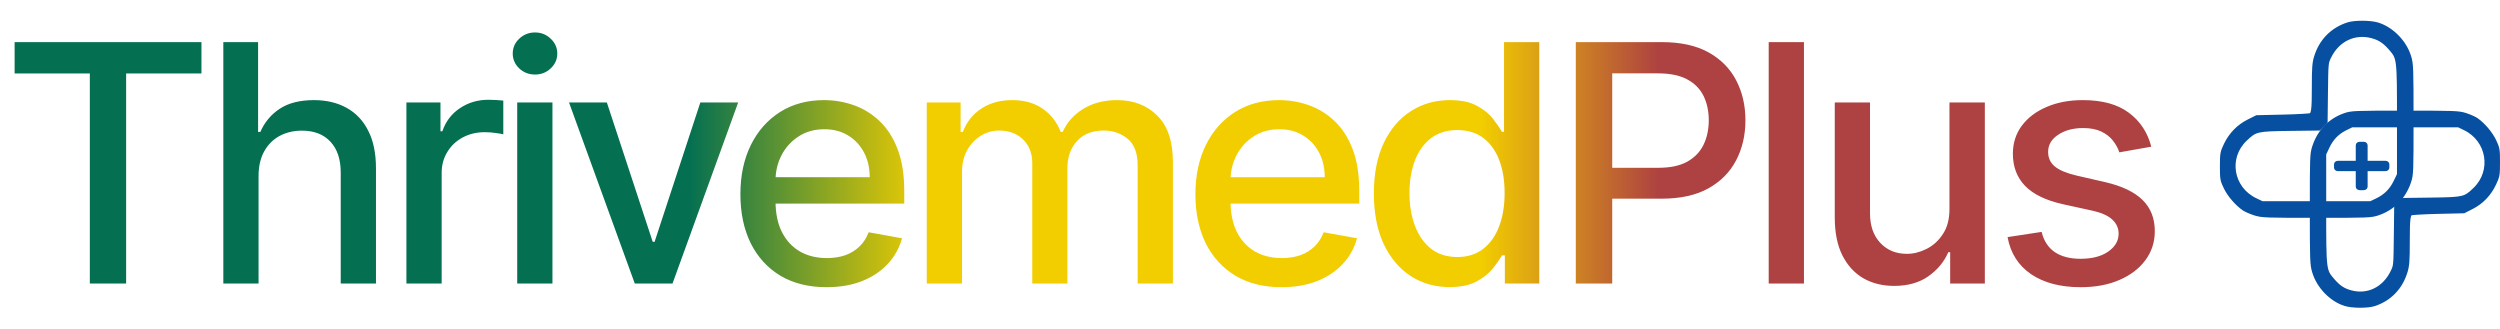
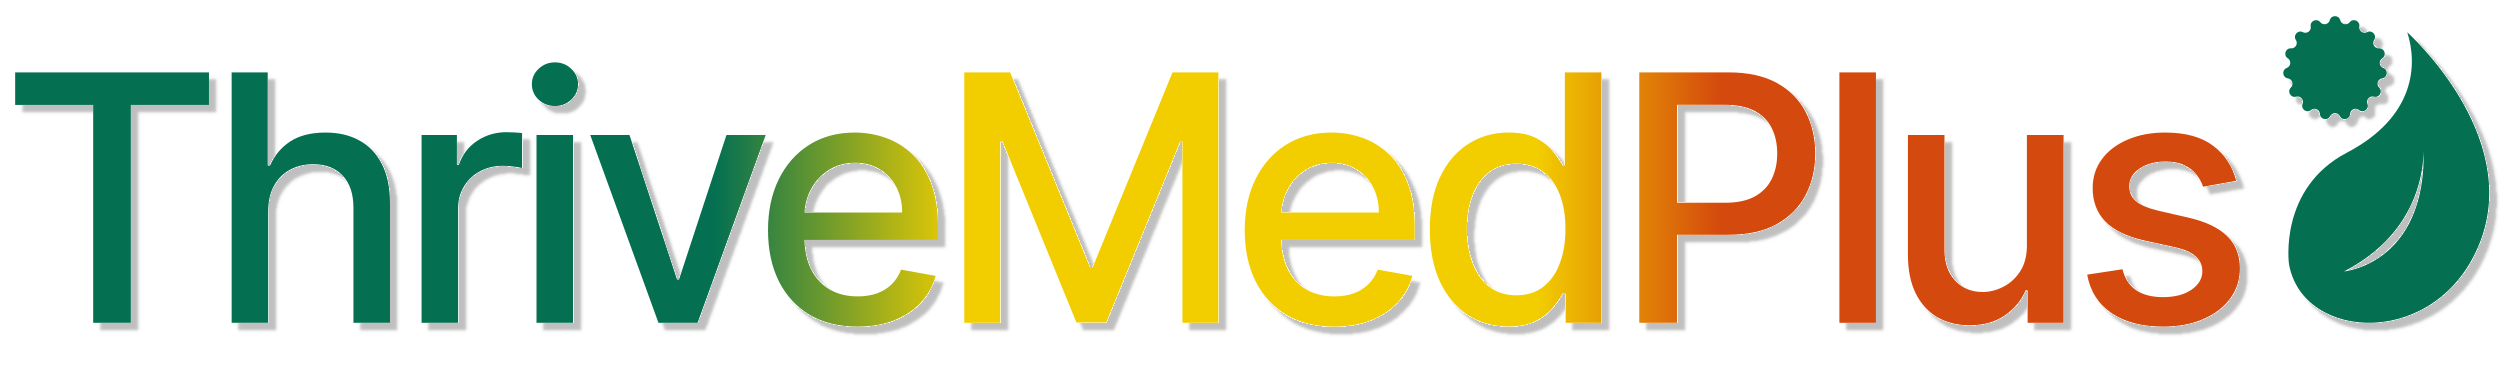
- <svg xmlns="http://www.w3.org/2000/svg" width="723" height="95" viewBox="0 0 723 95" fill="none">
-   <path d="M4.227 21.25V12.182H58.261V21.25H36.477V82H25.977V21.25H4.227ZM74.777 50.909V82H64.584V12.182H74.64V38.159H75.288C76.515 35.341 78.39 33.102 80.913 31.443C83.436 29.784 86.731 28.954 90.799 28.954C94.39 28.954 97.527 29.693 100.209 31.171C102.913 32.648 105.004 34.852 106.481 37.784C107.981 40.693 108.731 44.33 108.731 48.693V82H98.538V49.92C98.538 46.08 97.549 43.102 95.572 40.989C93.595 38.852 90.845 37.784 87.322 37.784C84.913 37.784 82.754 38.295 80.845 39.318C78.959 40.341 77.47 41.841 76.379 43.818C75.311 45.773 74.777 48.136 74.777 50.909ZM117.534 82V29.636H127.386V37.955H127.931C128.886 35.136 130.568 32.92 132.977 31.307C135.409 29.671 138.159 28.852 141.227 28.852C141.863 28.852 142.613 28.875 143.477 28.921C144.363 28.966 145.056 29.023 145.556 29.091V38.841C145.147 38.727 144.42 38.602 143.374 38.466C142.329 38.307 141.284 38.227 140.238 38.227C137.829 38.227 135.681 38.739 133.795 39.761C131.931 40.761 130.454 42.159 129.363 43.955C128.272 45.727 127.727 47.75 127.727 50.023V82H117.534ZM149.577 82V29.636H159.77V82H149.577ZM154.725 21.557C152.952 21.557 151.43 20.966 150.157 19.784C148.907 18.579 148.282 17.148 148.282 15.489C148.282 13.807 148.907 12.375 150.157 11.193C151.43 9.989 152.952 9.386 154.725 9.386C156.498 9.386 158.009 9.989 159.259 11.193C160.532 12.375 161.168 13.807 161.168 15.489C161.168 17.148 160.532 18.579 159.259 19.784C158.009 20.966 156.498 21.557 154.725 21.557ZM213.479 29.636L194.49 82H183.581L164.559 29.636H175.502L188.763 69.932H189.309L202.536 29.636H213.479ZM239.045 83.057C233.886 83.057 229.443 81.954 225.716 79.75C222.011 77.523 219.148 74.398 217.125 70.375C215.125 66.329 214.125 61.591 214.125 56.159C214.125 50.795 215.125 46.068 217.125 41.977C219.148 37.886 221.966 34.693 225.58 32.398C229.216 30.102 233.466 28.954 238.33 28.954C241.284 28.954 244.148 29.443 246.92 30.421C249.693 31.398 252.182 32.932 254.386 35.023C256.591 37.114 258.33 39.83 259.602 43.17C260.875 46.489 261.511 50.523 261.511 55.273V58.886H219.886V51.25H251.523C251.523 48.568 250.977 46.193 249.886 44.125C248.795 42.034 247.261 40.386 245.284 39.182C243.33 37.977 241.034 37.375 238.398 37.375C235.534 37.375 233.034 38.08 230.898 39.489C228.784 40.875 227.148 42.693 225.989 44.943C224.852 47.17 224.284 49.591 224.284 52.205V58.17C224.284 61.67 224.898 64.648 226.125 67.102C227.375 69.557 229.114 71.432 231.341 72.727C233.568 74 236.17 74.636 239.148 74.636C241.08 74.636 242.841 74.364 244.432 73.818C246.023 73.25 247.398 72.409 248.557 71.296C249.716 70.182 250.602 68.807 251.216 67.171L260.864 68.909C260.091 71.75 258.705 74.239 256.705 76.375C254.727 78.489 252.239 80.136 249.239 81.318C246.261 82.477 242.864 83.057 239.045 83.057ZM268.021 82V29.636H277.805V38.159H278.453C279.544 35.273 281.328 33.023 283.805 31.409C286.282 29.773 289.248 28.954 292.703 28.954C296.203 28.954 299.135 29.773 301.498 31.409C303.885 33.045 305.646 35.295 306.782 38.159H307.328C308.578 35.364 310.566 33.136 313.294 31.477C316.021 29.796 319.271 28.954 323.044 28.954C327.794 28.954 331.669 30.443 334.669 33.42C337.691 36.398 339.203 40.886 339.203 46.886V82H329.01V47.841C329.01 44.295 328.044 41.727 326.112 40.136C324.18 38.545 321.873 37.75 319.191 37.75C315.873 37.75 313.294 38.773 311.453 40.818C309.612 42.841 308.691 45.443 308.691 48.625V82H298.532V47.193C298.532 44.352 297.646 42.068 295.873 40.341C294.101 38.614 291.794 37.75 288.953 37.75C287.021 37.75 285.237 38.261 283.601 39.284C281.987 40.284 280.68 41.682 279.68 43.477C278.703 45.273 278.214 47.352 278.214 49.716V82H268.021ZM370.633 83.057C365.474 83.057 361.031 81.954 357.303 79.75C353.599 77.523 350.735 74.398 348.712 70.375C346.712 66.329 345.712 61.591 345.712 56.159C345.712 50.795 346.712 46.068 348.712 41.977C350.735 37.886 353.553 34.693 357.167 32.398C360.803 30.102 365.053 28.954 369.917 28.954C372.872 28.954 375.735 29.443 378.508 30.421C381.281 31.398 383.769 32.932 385.974 35.023C388.178 37.114 389.917 39.83 391.19 43.17C392.462 46.489 393.099 50.523 393.099 55.273V58.886H351.474V51.25H383.11C383.11 48.568 382.565 46.193 381.474 44.125C380.383 42.034 378.849 40.386 376.872 39.182C374.917 37.977 372.622 37.375 369.985 37.375C367.122 37.375 364.622 38.08 362.485 39.489C360.372 40.875 358.735 42.693 357.576 44.943C356.44 47.17 355.872 49.591 355.872 52.205V58.17C355.872 61.67 356.485 64.648 357.712 67.102C358.962 69.557 360.701 71.432 362.928 72.727C365.156 74 367.758 74.636 370.735 74.636C372.667 74.636 374.428 74.364 376.019 73.818C377.61 73.25 378.985 72.409 380.144 71.296C381.303 70.182 382.19 68.807 382.803 67.171L392.451 68.909C391.678 71.75 390.292 74.239 388.292 76.375C386.315 78.489 383.826 80.136 380.826 81.318C377.849 82.477 374.451 83.057 370.633 83.057ZM419.211 83.023C414.984 83.023 411.211 81.943 407.893 79.784C404.597 77.602 402.006 74.5 400.12 70.477C398.256 66.432 397.324 61.58 397.324 55.92C397.324 50.261 398.268 45.42 400.154 41.398C402.063 37.375 404.677 34.295 407.995 32.159C411.313 30.023 415.074 28.954 419.279 28.954C422.529 28.954 425.143 29.5 427.12 30.591C429.12 31.659 430.665 32.909 431.756 34.341C432.87 35.773 433.734 37.034 434.347 38.125H434.961V12.182H445.154V82H435.199V73.852H434.347C433.734 74.966 432.847 76.239 431.688 77.671C430.552 79.102 428.984 80.352 426.984 81.421C424.984 82.489 422.393 83.023 419.211 83.023ZM421.461 74.329C424.393 74.329 426.87 73.557 428.893 72.011C430.938 70.443 432.484 68.273 433.529 65.5C434.597 62.727 435.131 59.5 435.131 55.818C435.131 52.182 434.609 49 433.563 46.273C432.518 43.545 430.984 41.42 428.961 39.898C426.938 38.375 424.438 37.614 421.461 37.614C418.393 37.614 415.836 38.409 413.79 40C411.745 41.591 410.199 43.761 409.154 46.511C408.131 49.261 407.62 52.364 407.62 55.818C407.62 59.318 408.143 62.466 409.188 65.261C410.234 68.057 411.779 70.273 413.824 71.909C415.893 73.523 418.438 74.329 421.461 74.329ZM455.72 82V12.182H480.607C486.039 12.182 490.539 13.171 494.107 15.148C497.675 17.125 500.345 19.829 502.118 23.261C503.891 26.671 504.777 30.511 504.777 34.784C504.777 39.08 503.88 42.943 502.084 46.375C500.311 49.784 497.63 52.489 494.039 54.489C490.47 56.466 485.982 57.455 480.573 57.455H463.459V48.523H479.618C483.05 48.523 485.834 47.932 487.97 46.75C490.107 45.545 491.675 43.909 492.675 41.841C493.675 39.773 494.175 37.42 494.175 34.784C494.175 32.148 493.675 29.807 492.675 27.761C491.675 25.716 490.095 24.114 487.936 22.954C485.8 21.796 482.982 21.216 479.482 21.216H466.255V82H455.72ZM521.702 12.182V82H511.509V12.182H521.702ZM563.785 60.284V29.636H574.013V82H563.99V72.932H563.444C562.24 75.727 560.308 78.057 557.649 79.921C555.013 81.761 551.728 82.682 547.797 82.682C544.433 82.682 541.456 81.943 538.865 80.466C536.297 78.966 534.274 76.75 532.797 73.818C531.342 70.886 530.615 67.261 530.615 62.943V29.636H540.808V61.716C540.808 65.284 541.797 68.125 543.774 70.239C545.751 72.352 548.319 73.409 551.478 73.409C553.388 73.409 555.285 72.932 557.172 71.977C559.081 71.023 560.66 69.579 561.91 67.648C563.183 65.716 563.808 63.261 563.785 60.284ZM622.147 42.42L612.909 44.057C612.522 42.875 611.909 41.75 611.068 40.682C610.249 39.614 609.136 38.739 607.727 38.057C606.318 37.375 604.556 37.034 602.443 37.034C599.556 37.034 597.147 37.682 595.215 38.977C593.284 40.25 592.318 41.898 592.318 43.92C592.318 45.67 592.965 47.08 594.261 48.148C595.556 49.216 597.647 50.091 600.534 50.773L608.852 52.682C613.67 53.795 617.261 55.511 619.624 57.83C621.988 60.148 623.17 63.159 623.17 66.864C623.17 70 622.261 72.796 620.443 75.25C618.647 77.682 616.136 79.591 612.909 80.977C609.704 82.364 605.988 83.057 601.761 83.057C595.897 83.057 591.113 81.807 587.409 79.307C583.704 76.784 581.431 73.204 580.59 68.568L590.443 67.068C591.056 69.636 592.318 71.579 594.227 72.898C596.136 74.193 598.624 74.841 601.693 74.841C605.034 74.841 607.704 74.148 609.704 72.761C611.704 71.352 612.704 69.636 612.704 67.614C612.704 65.977 612.09 64.602 610.863 63.489C609.659 62.375 607.806 61.534 605.306 60.966L596.443 59.023C591.556 57.909 587.943 56.136 585.602 53.705C583.284 51.273 582.124 48.193 582.124 44.466C582.124 41.375 582.988 38.67 584.715 36.352C586.443 34.034 588.829 32.227 591.874 30.932C594.92 29.614 598.409 28.954 602.34 28.954C607.999 28.954 612.454 30.182 615.704 32.636C618.954 35.068 621.102 38.33 622.147 42.42Z" fill="url(#paint0_linear_232_126)" />
-   <path d="M683.254 6.5C684.85 6.507 686.51 6.663 687.574 6.984C691.726 8.238 695.515 12.095 696.813 16.368C697.142 17.448 697.312 18.255 697.4 20.659C697.488 23.045 697.498 27.045 697.5 34.518C697.502 42.118 697.496 46.109 697.407 48.445C697.317 50.804 697.14 51.524 696.792 52.573C695.312 57.039 692.133 60.286 687.762 61.783C686.739 62.133 686.02 62.311 683.687 62.402C681.375 62.493 677.433 62.5 669.952 62.5C662.616 62.5 658.664 62.49 656.305 62.402C653.929 62.314 653.125 62.145 652.095 61.818C650.941 61.452 649.516 60.842 648.922 60.44C646.891 59.064 644.651 56.475 643.593 54.277C643.096 53.246 642.805 52.599 642.655 51.737C642.509 50.9 642.499 49.87 642.5 48.074C642.501 46.274 642.513 45.244 642.663 44.4C642.817 43.535 643.114 42.877 643.622 41.817C645.072 38.797 647.334 36.476 650.27 35.006L652.542 33.868L652.642 33.818L652.754 33.815L660.265 33.643C662.326 33.595 664.265 33.52 665.728 33.437C666.459 33.395 667.068 33.352 667.512 33.31C667.734 33.288 667.91 33.268 668.036 33.249C668.099 33.239 668.145 33.231 668.175 33.225C668.178 33.224 668.18 33.222 668.183 33.222C668.348 33.139 668.465 33.04 668.566 32.858C668.683 32.648 668.79 32.31 668.872 31.727C669.037 30.558 669.081 28.601 669.081 25.206C669.081 19.695 669.177 18.24 669.722 16.461C671.156 11.777 674.431 8.435 679.051 6.95C680.037 6.633 681.662 6.493 683.254 6.5ZM685.996 10.566C680.961 9.204 676.114 11.505 673.693 16.465C673.468 16.926 673.317 17.237 673.203 17.588C673.091 17.933 673.01 18.333 672.95 18.956C672.828 20.223 672.801 22.324 672.748 26.593L672.643 35.109L672.64 35.31L672.499 35.454L671.688 36.278L670.876 37.103L670.731 37.25L670.525 37.253L662.146 37.36C657.323 37.422 654.874 37.483 653.245 37.87C651.687 38.24 650.893 38.903 649.391 40.332C643.863 45.587 645.35 54.477 652.345 57.801L654.199 58.682H685.614L687.346 57.856C689.822 56.676 691.507 55.004 692.694 52.553L693.708 50.46V34.654C693.708 25.578 693.71 21.117 693.378 18.531C693.214 17.254 692.973 16.476 692.631 15.841C692.37 15.356 692.042 14.938 691.604 14.431L691.128 13.888C689.466 12.006 688.114 11.139 685.996 10.566Z" fill="url(#paint1_linear_232_126)" stroke="#0750A1" />
-   <path d="M682.492 88.5C680.925 88.493 679.293 88.338 678.246 88.016C674.165 86.76 670.447 82.9 669.173 78.63C668.851 77.551 668.685 76.743 668.598 74.34C668.511 71.954 668.502 67.955 668.5 60.482C668.498 52.881 668.504 48.891 668.592 46.555C668.68 44.196 668.853 43.477 669.194 42.429C670.646 37.965 673.766 34.717 678.062 33.218C679.067 32.867 679.775 32.689 682.066 32.598C684.336 32.507 688.205 32.5 695.547 32.5C702.747 32.5 706.626 32.51 708.942 32.598C711.275 32.686 712.066 32.855 713.079 33.183C714.212 33.549 715.611 34.16 716.196 34.563C718.191 35.94 720.389 38.529 721.428 40.727C721.915 41.758 722.2 42.404 722.348 43.264C722.491 44.101 722.501 45.13 722.5 46.926C722.499 48.727 722.487 49.755 722.34 50.598C722.189 51.462 721.899 52.12 721.399 53.18C719.977 56.199 717.756 58.521 714.872 59.992L712.643 61.13L712.541 61.182L712.427 61.185L705.055 61.357C703.032 61.405 701.129 61.48 699.694 61.563C698.976 61.605 698.379 61.648 697.944 61.69C697.726 61.712 697.554 61.732 697.431 61.751C697.369 61.761 697.324 61.769 697.295 61.775C697.292 61.776 697.29 61.778 697.288 61.778C697.129 61.859 697.016 61.957 696.917 62.138C696.802 62.348 696.697 62.688 696.616 63.272C696.454 64.441 696.411 66.399 696.411 69.794C696.411 75.305 696.318 76.758 695.783 78.536C694.377 83.217 691.162 86.562 686.622 88.049C685.651 88.367 684.055 88.507 682.492 88.5ZM679.805 84.434C684.735 85.793 689.489 83.501 691.865 78.538C692.086 78.077 692.234 77.766 692.346 77.414C692.456 77.069 692.537 76.668 692.596 76.045C692.715 74.777 692.742 72.675 692.794 68.407L692.897 59.891L692.899 59.692L693.037 59.55L694.631 57.899L694.775 57.75L694.983 57.747L703.207 57.64C707.943 57.578 710.344 57.516 711.94 57.13C713.465 56.761 714.242 56.1 715.718 54.671C721.146 49.412 719.68 40.519 712.82 37.198L711.002 36.318L680.178 36.318L678.483 37.142L678.037 37.368C675.851 38.532 674.328 40.144 673.235 42.443L672.24 44.536L672.24 60.346C672.24 69.421 672.239 73.883 672.564 76.47C672.725 77.747 672.962 78.526 673.298 79.162C673.64 79.809 674.098 80.336 674.773 81.115C676.405 82.996 677.73 83.862 679.805 84.434Z" fill="url(#paint2_linear_232_126)" stroke="#0750A1" />
-   <path d="M682.429 41.5H683.571C683.991 41.5 684.214 41.785 684.214 42V47H689.857C690.277 47 690.5 47.285 690.5 47.5V48.5C690.5 48.715 690.277 49 689.857 49H684.214V54C684.214 54.215 683.991 54.5 683.571 54.5H682.429C682.009 54.5 681.786 54.215 681.786 54V49H676.143C675.723 49 675.5 48.715 675.5 48.5V47.5C675.5 47.285 675.723 47 676.143 47H681.786V42C681.786 41.785 682.009 41.5 682.429 41.5Z" fill="#0750A1" stroke="#0750A1" />
+ <svg xmlns="http://www.w3.org/2000/svg" width="697" height="103" viewBox="0 0 697 103" fill="none">
+   <g filter="url(#filter0_d_232_126)">
+     <path d="M4.227 29.25V20.182H58.261V29.25H36.477V90H25.977V29.25H4.227ZM74.777 58.909V90H64.584V20.182H74.64V46.159H75.288C76.515 43.341 78.39 41.102 80.913 39.443C83.436 37.784 86.731 36.955 90.799 36.955C94.39 36.955 97.527 37.693 100.209 39.171C102.913 40.648 105.004 42.852 106.481 45.784C107.981 48.693 108.731 52.33 108.731 56.693V90H98.538V57.921C98.538 54.08 97.549 51.102 95.572 48.989C93.595 46.852 90.845 45.784 87.322 45.784C84.913 45.784 82.754 46.296 80.845 47.318C78.959 48.341 77.47 49.841 76.379 51.818C75.311 53.773 74.777 56.136 74.777 58.909ZM117.534 90V37.636H127.386V45.955H127.931C128.886 43.136 130.568 40.921 132.977 39.307C135.409 37.671 138.159 36.852 141.227 36.852C141.863 36.852 142.613 36.875 143.477 36.921C144.363 36.966 145.056 37.023 145.556 37.091V46.841C145.147 46.727 144.42 46.602 143.374 46.466C142.329 46.307 141.284 46.227 140.238 46.227C137.829 46.227 135.681 46.739 133.795 47.761C131.931 48.761 130.454 50.159 129.363 51.955C128.272 53.727 127.727 55.75 127.727 58.023V90H117.534ZM149.577 90V37.636H159.77V90H149.577ZM154.725 29.557C152.952 29.557 151.43 28.966 150.157 27.784C148.907 26.58 148.282 25.148 148.282 23.489C148.282 21.807 148.907 20.375 150.157 19.193C151.43 17.989 152.952 17.387 154.725 17.387C156.498 17.387 158.009 17.989 159.259 19.193C160.532 20.375 161.168 21.807 161.168 23.489C161.168 25.148 160.532 26.58 159.259 27.784C158.009 28.966 156.498 29.557 154.725 29.557ZM213.479 37.636L194.49 90H183.581L164.559 37.636H175.502L188.763 77.932H189.309L202.536 37.636H213.479ZM239.045 91.057C233.886 91.057 229.443 89.955 225.716 87.75C222.011 85.523 219.148 82.398 217.125 78.375C215.125 74.33 214.125 69.591 214.125 64.159C214.125 58.796 215.125 54.068 217.125 49.977C219.148 45.886 221.966 42.693 225.58 40.398C229.216 38.102 233.466 36.955 238.33 36.955C241.284 36.955 244.148 37.443 246.92 38.421C249.693 39.398 252.182 40.932 254.386 43.023C256.591 45.114 258.33 47.83 259.602 51.171C260.875 54.489 261.511 58.523 261.511 63.273V66.886H219.886V59.25H251.523C251.523 56.568 250.977 54.193 249.886 52.125C248.795 50.034 247.261 48.386 245.284 47.182C243.33 45.977 241.034 45.375 238.398 45.375C235.534 45.375 233.034 46.08 230.898 47.489C228.784 48.875 227.148 50.693 225.989 52.943C224.852 55.171 224.284 57.591 224.284 60.205V66.171C224.284 69.671 224.898 72.648 226.125 75.102C227.375 77.557 229.114 79.432 231.341 80.727C233.568 82 236.17 82.636 239.148 82.636C241.08 82.636 242.841 82.364 244.432 81.818C246.023 81.25 247.398 80.409 248.557 79.296C249.716 78.182 250.602 76.807 251.216 75.171L260.864 76.909C260.091 79.75 258.705 82.239 256.705 84.375C254.727 86.489 252.239 88.136 249.239 89.318C246.261 90.477 242.864 91.057 239.045 91.057ZM268.839 20.182H281.623L303.851 74.455H304.669L326.896 20.182H339.68V90H329.657V39.477H329.01L308.419 89.898H300.101L279.51 39.443H278.862V90H268.839V20.182ZM371.945 91.057C366.786 91.057 362.343 89.955 358.616 87.75C354.911 85.523 352.048 82.398 350.025 78.375C348.025 74.33 347.025 69.591 347.025 64.159C347.025 58.796 348.025 54.068 350.025 49.977C352.048 45.886 354.866 42.693 358.48 40.398C362.116 38.102 366.366 36.955 371.23 36.955C374.184 36.955 377.048 37.443 379.82 38.421C382.593 39.398 385.082 40.932 387.286 43.023C389.491 45.114 391.23 47.83 392.502 51.171C393.775 54.489 394.411 58.523 394.411 63.273V66.886H352.786V59.25H384.423C384.423 56.568 383.877 54.193 382.786 52.125C381.695 50.034 380.161 48.386 378.184 47.182C376.23 45.977 373.934 45.375 371.298 45.375C368.434 45.375 365.934 46.08 363.798 47.489C361.684 48.875 360.048 50.693 358.889 52.943C357.752 55.171 357.184 57.591 357.184 60.205V66.171C357.184 69.671 357.798 72.648 359.025 75.102C360.275 77.557 362.014 79.432 364.241 80.727C366.468 82 369.07 82.636 372.048 82.636C373.98 82.636 375.741 82.364 377.332 81.818C378.923 81.25 380.298 80.409 381.457 79.296C382.616 78.182 383.502 76.807 384.116 75.171L393.764 76.909C392.991 79.75 391.605 82.239 389.605 84.375C387.627 86.489 385.139 88.136 382.139 89.318C379.161 90.477 375.764 91.057 371.945 91.057ZM420.523 91.023C416.296 91.023 412.523 89.943 409.205 87.784C405.91 85.602 403.319 82.5 401.432 78.477C399.569 74.432 398.637 69.58 398.637 63.921C398.637 58.261 399.58 53.421 401.466 49.398C403.376 45.375 405.989 42.296 409.307 40.159C412.626 38.023 416.387 36.955 420.591 36.955C423.841 36.955 426.455 37.5 428.432 38.591C430.432 39.659 431.978 40.909 433.069 42.341C434.182 43.773 435.046 45.034 435.66 46.125H436.273V20.182H446.466V90H436.512V81.852H435.66C435.046 82.966 434.16 84.239 433.001 85.671C431.864 87.102 430.296 88.352 428.296 89.421C426.296 90.489 423.705 91.023 420.523 91.023ZM422.773 82.33C425.705 82.33 428.182 81.557 430.205 80.011C432.251 78.443 433.796 76.273 434.841 73.5C435.91 70.727 436.444 67.5 436.444 63.818C436.444 60.182 435.921 57 434.876 54.273C433.83 51.546 432.296 49.421 430.273 47.898C428.251 46.375 425.751 45.614 422.773 45.614C419.705 45.614 417.148 46.409 415.103 48C413.057 49.591 411.512 51.761 410.466 54.511C409.444 57.261 408.932 60.364 408.932 63.818C408.932 67.318 409.455 70.466 410.501 73.261C411.546 76.057 413.091 78.273 415.137 79.909C417.205 81.523 419.751 82.33 422.773 82.33ZM457.033 90V20.182H481.919C487.351 20.182 491.851 21.171 495.419 23.148C498.987 25.125 501.658 27.83 503.431 31.262C505.203 34.671 506.09 38.511 506.09 42.784C506.09 47.08 505.192 50.943 503.397 54.375C501.624 57.784 498.942 60.489 495.351 62.489C491.783 64.466 487.294 65.455 481.885 65.455H464.772V56.523H480.931C484.362 56.523 487.147 55.932 489.283 54.75C491.419 53.546 492.987 51.909 493.987 49.841C494.987 47.773 495.487 45.421 495.487 42.784C495.487 40.148 494.987 37.807 493.987 35.761C492.987 33.716 491.408 32.114 489.249 30.955C487.112 29.796 484.294 29.216 480.794 29.216H467.567V90H457.033ZM523.014 20.182V90H512.821V20.182H523.014ZM565.098 68.284V37.636H575.325V90H565.302V80.932H564.757C563.552 83.727 561.62 86.057 558.961 87.921C556.325 89.761 553.041 90.682 549.109 90.682C545.745 90.682 542.768 89.943 540.177 88.466C537.609 86.966 535.586 84.75 534.109 81.818C532.655 78.886 531.927 75.261 531.927 70.943V37.636H542.12V69.716C542.12 73.284 543.109 76.125 545.086 78.239C547.064 80.352 549.632 81.409 552.791 81.409C554.7 81.409 556.598 80.932 558.484 79.977C560.393 79.023 561.973 77.58 563.223 75.648C564.495 73.716 565.12 71.261 565.098 68.284ZM623.46 50.421L614.221 52.057C613.835 50.875 613.221 49.75 612.38 48.682C611.562 47.614 610.448 46.739 609.039 46.057C607.63 45.375 605.869 45.034 603.755 45.034C600.869 45.034 598.46 45.682 596.528 46.977C594.596 48.25 593.63 49.898 593.63 51.921C593.63 53.671 594.278 55.08 595.573 56.148C596.869 57.216 598.96 58.091 601.846 58.773L610.164 60.682C614.982 61.796 618.573 63.511 620.937 65.83C623.301 68.148 624.482 71.159 624.482 74.864C624.482 78 623.573 80.796 621.755 83.25C619.96 85.682 617.448 87.591 614.221 88.977C611.017 90.364 607.301 91.057 603.073 91.057C597.21 91.057 592.426 89.807 588.721 87.307C585.017 84.784 582.744 81.205 581.903 76.568L591.755 75.068C592.369 77.636 593.63 79.58 595.539 80.898C597.448 82.193 599.937 82.841 603.005 82.841C606.346 82.841 609.017 82.148 611.017 80.761C613.017 79.352 614.017 77.636 614.017 75.614C614.017 73.977 613.403 72.602 612.176 71.489C610.971 70.375 609.119 69.534 606.619 68.966L597.755 67.023C592.869 65.909 589.255 64.136 586.914 61.705C584.596 59.273 583.437 56.193 583.437 52.466C583.437 49.375 584.301 46.671 586.028 44.352C587.755 42.034 590.142 40.227 593.187 38.932C596.232 37.614 599.721 36.955 603.653 36.955C609.312 36.955 613.767 38.182 617.017 40.636C620.267 43.068 622.414 46.33 623.46 50.421Z" fill="url(#paint0_linear_232_126)" />
+   </g>
+   <g filter="url(#filter1_d_232_126)">
+     <path d="M671.148 9C674.05 17.991 673.389 32.59 654.31 42.564C635.231 52.538 638.162 73.581 638.162 73.581C641.957 95.499 679.852 97.408 691.459 67.439C703.066 37.47 671.148 9 671.148 9ZM653.509 75.682C679.623 62.196 675.5 37.47 675.5 37.47C678.402 73.433 653.509 75.682 653.509 75.682Z" fill="#047051" />
+     <path d="M652.461 5.631C652.07 4.124 649.93 4.124 649.539 5.631V5.631C649.226 6.835 647.673 7.165 646.897 6.192V6.192C645.927 4.974 643.972 5.845 644.227 7.381V7.381C644.432 8.608 643.147 9.542 642.042 8.968V8.968C640.661 8.251 639.229 9.841 640.087 11.14V11.14C640.773 12.178 639.979 13.554 638.737 13.479V13.479C637.182 13.385 636.521 15.421 637.834 16.258V16.258C638.883 16.928 638.716 18.508 637.551 18.944V18.944C636.093 19.491 636.317 21.619 637.857 21.851V21.851C639.087 22.036 639.578 23.546 638.691 24.419V24.419C637.582 25.512 638.652 27.365 640.152 26.95V26.95C641.352 26.619 642.415 27.799 641.96 28.957V28.957C641.39 30.406 643.122 31.664 644.324 30.675V30.675C645.285 29.884 646.736 30.53 646.791 31.773V31.773C646.86 33.329 648.954 33.774 649.65 32.381V32.381C650.206 31.268 651.794 31.268 652.35 32.381V32.381C653.046 33.774 655.14 33.329 655.209 31.773V31.773C655.264 30.53 656.715 29.884 657.676 30.675V30.675C658.878 31.664 660.61 30.406 660.04 28.957V28.957C659.585 27.799 660.648 26.619 661.848 26.95V26.95C663.348 27.365 664.418 25.512 663.309 24.419V24.419C662.422 23.546 662.913 22.036 664.143 21.851V21.851C665.683 21.619 665.907 19.491 664.449 18.944V18.944C663.284 18.508 663.117 16.928 664.166 16.258V16.258C665.479 15.421 664.818 13.385 663.263 13.479V13.479C662.021 13.554 661.227 12.178 661.913 11.14V11.14C662.771 9.841 661.339 8.251 659.958 8.968V8.968C658.853 9.542 657.568 8.608 657.773 7.381V7.381C658.028 5.845 656.073 4.974 655.103 6.192V6.192C654.327 7.165 652.774 6.835 652.461 5.631V5.631Z" fill="#047051" />
+   </g>
  <defs>
-     <linearGradient id="paint0_linear_232_126" x1="0" y1="47.5" x2="639" y2="47.5" gradientUnits="userSpaceOnUse">
+     <filter id="filter0_d_232_126" x="4.227" y="17.387" width="623.255" height="76.67" filterUnits="userSpaceOnUse" color-interpolation-filters="sRGB">
+       <feFlood flood-opacity="0" result="BackgroundImageFix" />
+       <feColorMatrix in="SourceAlpha" type="matrix" values="0 0 0 0 0 0 0 0 0 0 0 0 0 0 0 0 0 0 127 0" result="hardAlpha" />
+       <feOffset dx="2" dy="2" />
+       <feGaussianBlur stdDeviation="0.5" />
+       <feComposite in2="hardAlpha" operator="out" />
+       <feColorMatrix type="matrix" values="0 0 0 0 0 0 0 0 0 0 0 0 0 0 0 0 0 0 0.25 0" />
+       <feBlend mode="normal" in2="BackgroundImageFix" result="effect1_dropShadow_232_126" />
+       <feBlend mode="normal" in="SourceGraphic" in2="effect1_dropShadow_232_126" result="shape" />
+     </filter>
+     <filter id="filter1_d_232_126" x="636.571" y="4.5" width="60.429" height="88.5" filterUnits="userSpaceOnUse" color-interpolation-filters="sRGB">
+       <feFlood flood-opacity="0" result="BackgroundImageFix" />
+       <feColorMatrix in="SourceAlpha" type="matrix" values="0 0 0 0 0 0 0 0 0 0 0 0 0 0 0 0 0 0 127 0" result="hardAlpha" />
+       <feOffset dx="2" dy="2" />
+       <feGaussianBlur stdDeviation="0.5" />
+       <feComposite in2="hardAlpha" operator="out" />
+       <feColorMatrix type="matrix" values="0 0 0 0 0 0 0 0 0 0 0 0 0 0 0 0 0 0 0.25 0" />
+       <feBlend mode="normal" in2="BackgroundImageFix" result="effect1_dropShadow_232_126" />
+       <feBlend mode="normal" in="SourceGraphic" in2="effect1_dropShadow_232_126" result="shape" />
+     </filter>
+     <linearGradient id="paint0_linear_232_126" x1="0" y1="55.5" x2="639" y2="55.5" gradientUnits="userSpaceOnUse">
      <stop offset="0.312" stop-color="#047051" />
      <stop offset="0.42" stop-color="#F2CE00" />
      <stop offset="0.67" stop-color="#F2CE00" />
-       <stop offset="0.751" stop-color="#AE4141" />
-     </linearGradient>
-     <linearGradient id="paint1_linear_232_126" x1="670" y1="7" x2="670" y2="62" gradientUnits="userSpaceOnUse">
-       <stop stop-color="#0750A1" />
-       <stop offset="1" stop-color="#0750A1" />
-     </linearGradient>
-     <linearGradient id="paint2_linear_232_126" x1="695.5" y1="88" x2="695.5" y2="33" gradientUnits="userSpaceOnUse">
-       <stop stop-color="#0750A1" />
-       <stop offset="1" stop-color="#0750A1" />
+       <stop offset="0.751" stop-color="#D4490D" />
    </linearGradient>
  </defs>
</svg>
